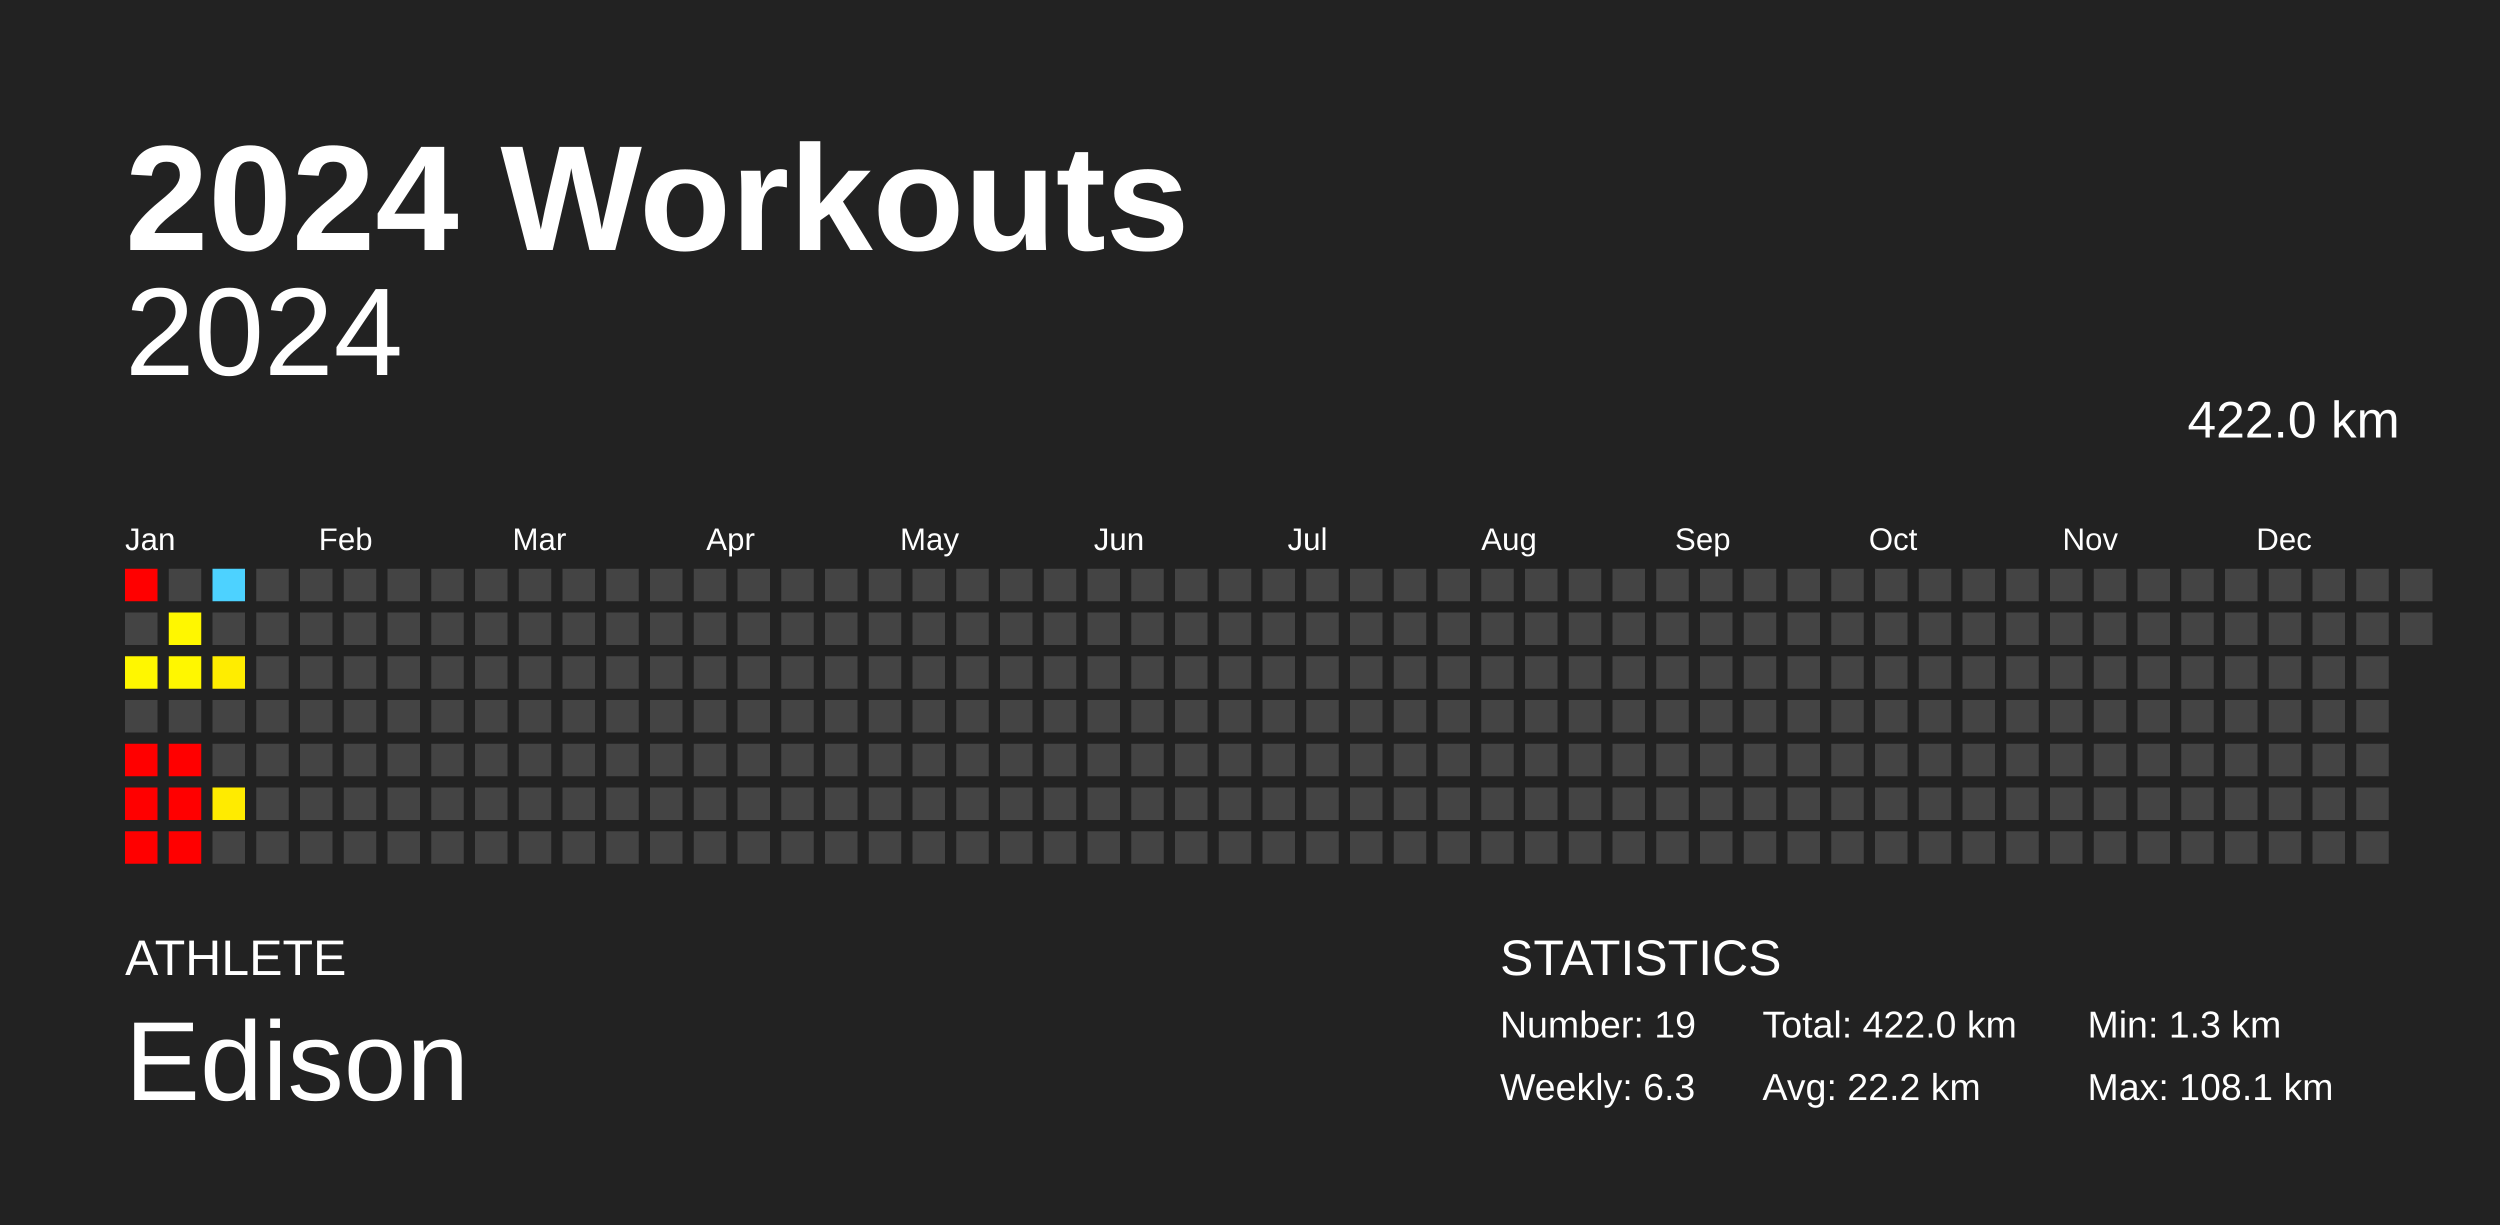
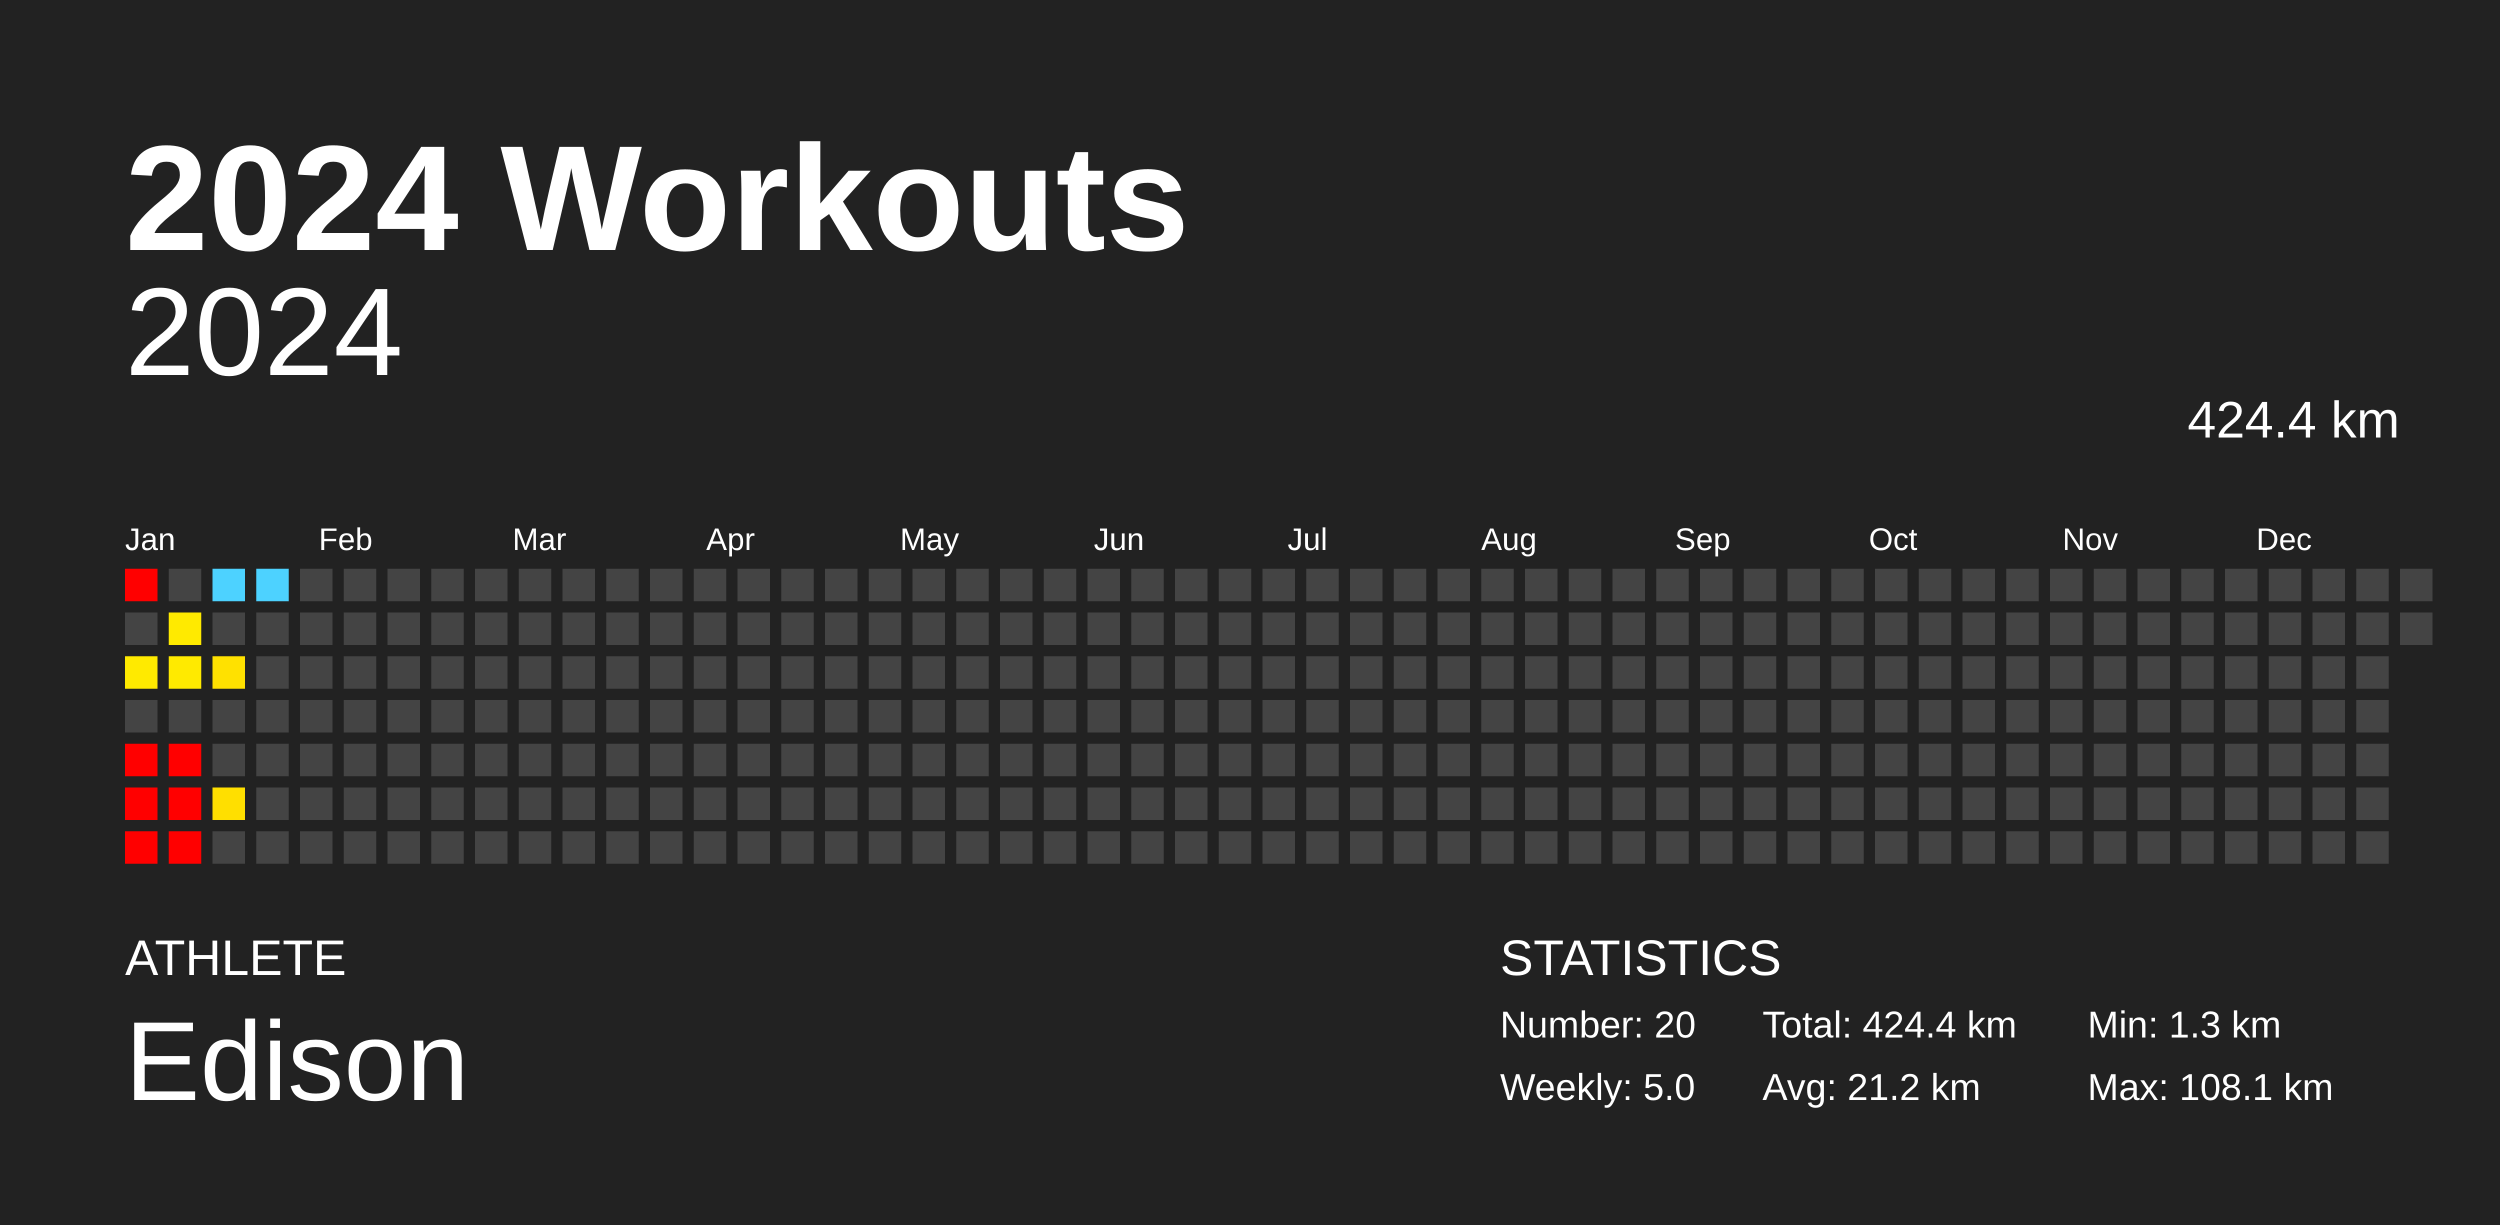
<svg xmlns="http://www.w3.org/2000/svg" baseProfile="full" height="98mm" version="1.1" viewBox="0,0,200,98" width="200mm">
  <defs />
  <rect fill="#222222" height="98" width="200" x="0" y="0" />
  <text fill="#FFFFFF" style="font-size:12px; font-family:Arial; font-weight:bold;" x="10" y="20">2024 Workouts</text>
  <text fill="#FFFFFF" style="font-size:4px; font-family:Arial" x="10" y="78">ATHLETE</text>
  <text fill="#FFFFFF" style="font-size:9px; font-family:Arial" x="10" y="88">Edison</text>
  <text fill="#FFFFFF" style="font-size:4px; font-family:Arial" x="120" y="78">STATISTICS</text>
-   <text fill="#FFFFFF" style="font-size:3px; font-family:Arial" x="120" y="83">Number: 19</text>
-   <text fill="#FFFFFF" style="font-size:3px; font-family:Arial" x="120" y="88">Weekly: 6.3</text>
-   <text fill="#FFFFFF" style="font-size:3px; font-family:Arial" x="141" y="83">Total: 422.0 km</text>
-   <text fill="#FFFFFF" style="font-size:3px; font-family:Arial" x="141" y="88">Avg: 22.2 km</text>
+   <text fill="#FFFFFF" style="font-size:3px; font-family:Arial" x="120" y="83">Number: 20</text>
+   <text fill="#FFFFFF" style="font-size:3px; font-family:Arial" x="120" y="88">Weekly: 5.0</text>
+   <text fill="#FFFFFF" style="font-size:3px; font-family:Arial" x="141" y="83">Total: 424.4 km</text>
+   <text fill="#FFFFFF" style="font-size:3px; font-family:Arial" x="141" y="88">Avg: 21.2 km</text>
  <text fill="#FFFFFF" style="font-size:3px; font-family:Arial" x="167" y="83">Min: 1.3 km</text>
  <text fill="#FFFFFF" style="font-size:3px; font-family:Arial" x="167" y="88">Max: 108.1 km</text>
  <text alignment-baseline="hanging" fill="#FFFFFF" style="font-size:10.0px; font-family:Arial;" x="10" y="30">2024</text>
-   <text alignment-baseline="hanging" fill="#FFFFFF" style="font-size:4.125px; font-family:Arial;" x="175" y="35">422.0 km</text>
+   <text alignment-baseline="hanging" fill="#FFFFFF" style="font-size:4.125px; font-family:Arial;" x="175" y="35">424.4 km</text>
  <text fill="#FFFFFF" style="font-size:2.5px; font-family:Arial" x="10.0" y="44">Jan</text>
  <text fill="#FFFFFF" style="font-size:2.5px; font-family:Arial" x="25.5" y="44">Feb</text>
  <text fill="#FFFFFF" style="font-size:2.5px; font-family:Arial" x="41.0" y="44">Mar</text>
  <text fill="#FFFFFF" style="font-size:2.5px; font-family:Arial" x="56.5" y="44">Apr</text>
  <text fill="#FFFFFF" style="font-size:2.5px; font-family:Arial" x="72.0" y="44">May</text>
  <text fill="#FFFFFF" style="font-size:2.5px; font-family:Arial" x="87.5" y="44">Jun</text>
  <text fill="#FFFFFF" style="font-size:2.5px; font-family:Arial" x="103.0" y="44">Jul</text>
  <text fill="#FFFFFF" style="font-size:2.5px; font-family:Arial" x="118.5" y="44">Aug</text>
  <text fill="#FFFFFF" style="font-size:2.5px; font-family:Arial" x="134.0" y="44">Sep</text>
  <text fill="#FFFFFF" style="font-size:2.5px; font-family:Arial" x="149.5" y="44">Oct</text>
  <text fill="#FFFFFF" style="font-size:2.5px; font-family:Arial" x="165.0" y="44">Nov</text>
  <text fill="#FFFFFF" style="font-size:2.5px; font-family:Arial" x="180.5" y="44">Dec</text>
  <rect fill="red" height="2.6" width="2.6" x="10.0" y="45.5" />
  <rect fill="#444444" height="2.6" width="2.6" x="10.0" y="49.0" />
-   <rect fill="#fff700" height="2.6" width="2.6" x="10.0" y="52.5" />
+   <rect fill="#ffea00" height="2.6" width="2.6" x="10.0" y="52.5" />
  <rect fill="#444444" height="2.6" width="2.6" x="10.0" y="56.0" />
  <rect fill="red" height="2.6" width="2.6" x="10.0" y="59.5" />
  <rect fill="red" height="2.6" width="2.6" x="10.0" y="63.0" />
  <rect fill="red" height="2.6" width="2.6" x="10.0" y="66.5" />
  <rect fill="#444444" height="2.6" width="2.6" x="13.5" y="45.5" />
-   <rect fill="#fff700" height="2.6" width="2.6" x="13.5" y="49.0" />
-   <rect fill="#fff700" height="2.6" width="2.6" x="13.5" y="52.5" />
+   <rect fill="#ffea00" height="2.6" width="2.6" x="13.5" y="49.0" />
+   <rect fill="#ffea00" height="2.6" width="2.6" x="13.5" y="52.5" />
  <rect fill="#444444" height="2.6" width="2.6" x="13.5" y="56.0" />
  <rect fill="red" height="2.6" width="2.6" x="13.5" y="59.5" />
  <rect fill="red" height="2.6" width="2.6" x="13.5" y="63.0" />
  <rect fill="red" height="2.6" width="2.6" x="13.5" y="66.5" />
  <rect fill="#4dd2ff" height="2.6" width="2.6" x="17.0" y="45.5" />
  <rect fill="#444444" height="2.6" width="2.6" x="17.0" y="49.0" />
-   <rect fill="#ffed00" height="2.6" width="2.6" x="17.0" y="52.5" />
+   <rect fill="#ffe100" height="2.6" width="2.6" x="17.0" y="52.5" />
  <rect fill="#444444" height="2.6" width="2.6" x="17.0" y="56.0" />
  <rect fill="#444444" height="2.6" width="2.6" x="17.0" y="59.5" />
-   <rect fill="#ffeb00" height="2.6" width="2.6" x="17.0" y="63.0" />
+   <rect fill="#ffdf00" height="2.6" width="2.6" x="17.0" y="63.0" />
  <rect fill="#444444" height="2.6" width="2.6" x="17.0" y="66.5" />
-   <rect fill="#444444" height="2.6" width="2.6" x="20.5" y="45.5" />
+   <rect fill="#4dd2ff" height="2.6" width="2.6" x="20.5" y="45.5" />
  <rect fill="#444444" height="2.6" width="2.6" x="20.5" y="49.0" />
  <rect fill="#444444" height="2.6" width="2.6" x="20.5" y="52.5" />
  <rect fill="#444444" height="2.6" width="2.6" x="20.5" y="56.0" />
  <rect fill="#444444" height="2.6" width="2.6" x="20.5" y="59.5" />
  <rect fill="#444444" height="2.6" width="2.6" x="20.5" y="63.0" />
  <rect fill="#444444" height="2.6" width="2.6" x="20.5" y="66.5" />
  <rect fill="#444444" height="2.6" width="2.6" x="24.0" y="45.5" />
  <rect fill="#444444" height="2.6" width="2.6" x="24.0" y="49.0" />
  <rect fill="#444444" height="2.6" width="2.6" x="24.0" y="52.5" />
  <rect fill="#444444" height="2.6" width="2.6" x="24.0" y="56.0" />
  <rect fill="#444444" height="2.6" width="2.6" x="24.0" y="59.5" />
  <rect fill="#444444" height="2.6" width="2.6" x="24.0" y="63.0" />
  <rect fill="#444444" height="2.6" width="2.6" x="24.0" y="66.5" />
  <rect fill="#444444" height="2.6" width="2.6" x="27.5" y="45.5" />
  <rect fill="#444444" height="2.6" width="2.6" x="27.5" y="49.0" />
  <rect fill="#444444" height="2.6" width="2.6" x="27.5" y="52.5" />
  <rect fill="#444444" height="2.6" width="2.6" x="27.5" y="56.0" />
  <rect fill="#444444" height="2.6" width="2.6" x="27.5" y="59.5" />
  <rect fill="#444444" height="2.6" width="2.6" x="27.5" y="63.0" />
  <rect fill="#444444" height="2.6" width="2.6" x="27.5" y="66.5" />
  <rect fill="#444444" height="2.6" width="2.6" x="31.0" y="45.5" />
  <rect fill="#444444" height="2.6" width="2.6" x="31.0" y="49.0" />
  <rect fill="#444444" height="2.6" width="2.6" x="31.0" y="52.5" />
  <rect fill="#444444" height="2.6" width="2.6" x="31.0" y="56.0" />
  <rect fill="#444444" height="2.6" width="2.6" x="31.0" y="59.5" />
  <rect fill="#444444" height="2.6" width="2.6" x="31.0" y="63.0" />
  <rect fill="#444444" height="2.6" width="2.6" x="31.0" y="66.5" />
  <rect fill="#444444" height="2.6" width="2.6" x="34.5" y="45.5" />
  <rect fill="#444444" height="2.6" width="2.6" x="34.5" y="49.0" />
  <rect fill="#444444" height="2.6" width="2.6" x="34.5" y="52.5" />
  <rect fill="#444444" height="2.6" width="2.6" x="34.5" y="56.0" />
  <rect fill="#444444" height="2.6" width="2.6" x="34.5" y="59.5" />
  <rect fill="#444444" height="2.6" width="2.6" x="34.5" y="63.0" />
  <rect fill="#444444" height="2.6" width="2.6" x="34.5" y="66.5" />
  <rect fill="#444444" height="2.6" width="2.6" x="38.0" y="45.5" />
  <rect fill="#444444" height="2.6" width="2.6" x="38.0" y="49.0" />
  <rect fill="#444444" height="2.6" width="2.6" x="38.0" y="52.5" />
  <rect fill="#444444" height="2.6" width="2.6" x="38.0" y="56.0" />
  <rect fill="#444444" height="2.6" width="2.6" x="38.0" y="59.5" />
  <rect fill="#444444" height="2.6" width="2.6" x="38.0" y="63.0" />
  <rect fill="#444444" height="2.6" width="2.6" x="38.0" y="66.5" />
  <rect fill="#444444" height="2.6" width="2.6" x="41.5" y="45.5" />
  <rect fill="#444444" height="2.6" width="2.6" x="41.5" y="49.0" />
  <rect fill="#444444" height="2.6" width="2.6" x="41.5" y="52.5" />
  <rect fill="#444444" height="2.6" width="2.6" x="41.5" y="56.0" />
  <rect fill="#444444" height="2.6" width="2.6" x="41.5" y="59.5" />
  <rect fill="#444444" height="2.6" width="2.6" x="41.5" y="63.0" />
  <rect fill="#444444" height="2.6" width="2.6" x="41.5" y="66.5" />
  <rect fill="#444444" height="2.6" width="2.6" x="45.0" y="45.5" />
  <rect fill="#444444" height="2.6" width="2.6" x="45.0" y="49.0" />
  <rect fill="#444444" height="2.6" width="2.6" x="45.0" y="52.5" />
  <rect fill="#444444" height="2.6" width="2.6" x="45.0" y="56.0" />
  <rect fill="#444444" height="2.6" width="2.6" x="45.0" y="59.5" />
  <rect fill="#444444" height="2.6" width="2.6" x="45.0" y="63.0" />
  <rect fill="#444444" height="2.6" width="2.6" x="45.0" y="66.5" />
  <rect fill="#444444" height="2.6" width="2.6" x="48.5" y="45.5" />
  <rect fill="#444444" height="2.6" width="2.6" x="48.5" y="49.0" />
  <rect fill="#444444" height="2.6" width="2.6" x="48.5" y="52.5" />
  <rect fill="#444444" height="2.6" width="2.6" x="48.5" y="56.0" />
  <rect fill="#444444" height="2.6" width="2.6" x="48.5" y="59.5" />
  <rect fill="#444444" height="2.6" width="2.6" x="48.5" y="63.0" />
  <rect fill="#444444" height="2.6" width="2.6" x="48.5" y="66.5" />
  <rect fill="#444444" height="2.6" width="2.6" x="52.0" y="45.5" />
  <rect fill="#444444" height="2.6" width="2.6" x="52.0" y="49.0" />
  <rect fill="#444444" height="2.6" width="2.6" x="52.0" y="52.5" />
  <rect fill="#444444" height="2.6" width="2.6" x="52.0" y="56.0" />
  <rect fill="#444444" height="2.6" width="2.6" x="52.0" y="59.5" />
  <rect fill="#444444" height="2.6" width="2.6" x="52.0" y="63.0" />
  <rect fill="#444444" height="2.6" width="2.6" x="52.0" y="66.5" />
  <rect fill="#444444" height="2.6" width="2.6" x="55.5" y="45.5" />
  <rect fill="#444444" height="2.6" width="2.6" x="55.5" y="49.0" />
  <rect fill="#444444" height="2.6" width="2.6" x="55.5" y="52.5" />
  <rect fill="#444444" height="2.6" width="2.6" x="55.5" y="56.0" />
  <rect fill="#444444" height="2.6" width="2.6" x="55.5" y="59.5" />
  <rect fill="#444444" height="2.6" width="2.6" x="55.5" y="63.0" />
  <rect fill="#444444" height="2.6" width="2.6" x="55.5" y="66.5" />
  <rect fill="#444444" height="2.6" width="2.6" x="59.0" y="45.5" />
  <rect fill="#444444" height="2.6" width="2.6" x="59.0" y="49.0" />
  <rect fill="#444444" height="2.6" width="2.6" x="59.0" y="52.5" />
  <rect fill="#444444" height="2.6" width="2.6" x="59.0" y="56.0" />
  <rect fill="#444444" height="2.6" width="2.6" x="59.0" y="59.5" />
  <rect fill="#444444" height="2.6" width="2.6" x="59.0" y="63.0" />
  <rect fill="#444444" height="2.6" width="2.6" x="59.0" y="66.5" />
  <rect fill="#444444" height="2.6" width="2.6" x="62.5" y="45.5" />
  <rect fill="#444444" height="2.6" width="2.6" x="62.5" y="49.0" />
  <rect fill="#444444" height="2.6" width="2.6" x="62.5" y="52.5" />
  <rect fill="#444444" height="2.6" width="2.6" x="62.5" y="56.0" />
  <rect fill="#444444" height="2.6" width="2.6" x="62.5" y="59.5" />
  <rect fill="#444444" height="2.6" width="2.6" x="62.5" y="63.0" />
  <rect fill="#444444" height="2.6" width="2.6" x="62.5" y="66.5" />
  <rect fill="#444444" height="2.6" width="2.6" x="66.0" y="45.5" />
  <rect fill="#444444" height="2.6" width="2.6" x="66.0" y="49.0" />
  <rect fill="#444444" height="2.6" width="2.6" x="66.0" y="52.5" />
  <rect fill="#444444" height="2.6" width="2.6" x="66.0" y="56.0" />
  <rect fill="#444444" height="2.6" width="2.6" x="66.0" y="59.5" />
  <rect fill="#444444" height="2.6" width="2.6" x="66.0" y="63.0" />
  <rect fill="#444444" height="2.6" width="2.6" x="66.0" y="66.5" />
  <rect fill="#444444" height="2.6" width="2.6" x="69.5" y="45.5" />
  <rect fill="#444444" height="2.6" width="2.6" x="69.5" y="49.0" />
  <rect fill="#444444" height="2.6" width="2.6" x="69.5" y="52.5" />
  <rect fill="#444444" height="2.6" width="2.6" x="69.5" y="56.0" />
  <rect fill="#444444" height="2.6" width="2.6" x="69.5" y="59.5" />
  <rect fill="#444444" height="2.6" width="2.6" x="69.5" y="63.0" />
  <rect fill="#444444" height="2.6" width="2.6" x="69.5" y="66.5" />
  <rect fill="#444444" height="2.6" width="2.6" x="73.0" y="45.5" />
  <rect fill="#444444" height="2.6" width="2.6" x="73.0" y="49.0" />
  <rect fill="#444444" height="2.6" width="2.6" x="73.0" y="52.5" />
  <rect fill="#444444" height="2.6" width="2.6" x="73.0" y="56.0" />
  <rect fill="#444444" height="2.6" width="2.6" x="73.0" y="59.5" />
  <rect fill="#444444" height="2.6" width="2.6" x="73.0" y="63.0" />
  <rect fill="#444444" height="2.6" width="2.6" x="73.0" y="66.5" />
  <rect fill="#444444" height="2.6" width="2.6" x="76.5" y="45.5" />
  <rect fill="#444444" height="2.6" width="2.6" x="76.5" y="49.0" />
  <rect fill="#444444" height="2.6" width="2.6" x="76.5" y="52.5" />
  <rect fill="#444444" height="2.6" width="2.6" x="76.5" y="56.0" />
  <rect fill="#444444" height="2.6" width="2.6" x="76.5" y="59.5" />
  <rect fill="#444444" height="2.6" width="2.6" x="76.5" y="63.0" />
  <rect fill="#444444" height="2.6" width="2.6" x="76.5" y="66.5" />
  <rect fill="#444444" height="2.6" width="2.6" x="80.0" y="45.5" />
  <rect fill="#444444" height="2.6" width="2.6" x="80.0" y="49.0" />
  <rect fill="#444444" height="2.6" width="2.6" x="80.0" y="52.5" />
  <rect fill="#444444" height="2.6" width="2.6" x="80.0" y="56.0" />
  <rect fill="#444444" height="2.6" width="2.6" x="80.0" y="59.5" />
  <rect fill="#444444" height="2.6" width="2.6" x="80.0" y="63.0" />
  <rect fill="#444444" height="2.6" width="2.6" x="80.0" y="66.5" />
  <rect fill="#444444" height="2.6" width="2.6" x="83.5" y="45.5" />
  <rect fill="#444444" height="2.6" width="2.6" x="83.5" y="49.0" />
  <rect fill="#444444" height="2.6" width="2.6" x="83.5" y="52.5" />
  <rect fill="#444444" height="2.6" width="2.6" x="83.5" y="56.0" />
  <rect fill="#444444" height="2.6" width="2.6" x="83.5" y="59.5" />
  <rect fill="#444444" height="2.6" width="2.6" x="83.5" y="63.0" />
  <rect fill="#444444" height="2.6" width="2.6" x="83.5" y="66.5" />
  <rect fill="#444444" height="2.6" width="2.6" x="87.0" y="45.5" />
  <rect fill="#444444" height="2.6" width="2.6" x="87.0" y="49.0" />
  <rect fill="#444444" height="2.6" width="2.6" x="87.0" y="52.5" />
  <rect fill="#444444" height="2.6" width="2.6" x="87.0" y="56.0" />
  <rect fill="#444444" height="2.6" width="2.6" x="87.0" y="59.5" />
  <rect fill="#444444" height="2.6" width="2.6" x="87.0" y="63.0" />
  <rect fill="#444444" height="2.6" width="2.6" x="87.0" y="66.5" />
  <rect fill="#444444" height="2.6" width="2.6" x="90.5" y="45.5" />
  <rect fill="#444444" height="2.6" width="2.6" x="90.5" y="49.0" />
  <rect fill="#444444" height="2.6" width="2.6" x="90.5" y="52.5" />
  <rect fill="#444444" height="2.6" width="2.6" x="90.5" y="56.0" />
  <rect fill="#444444" height="2.6" width="2.6" x="90.5" y="59.5" />
  <rect fill="#444444" height="2.6" width="2.6" x="90.5" y="63.0" />
  <rect fill="#444444" height="2.6" width="2.6" x="90.5" y="66.5" />
  <rect fill="#444444" height="2.6" width="2.6" x="94.0" y="45.5" />
  <rect fill="#444444" height="2.6" width="2.6" x="94.0" y="49.0" />
  <rect fill="#444444" height="2.6" width="2.6" x="94.0" y="52.5" />
  <rect fill="#444444" height="2.6" width="2.6" x="94.0" y="56.0" />
  <rect fill="#444444" height="2.6" width="2.6" x="94.0" y="59.5" />
  <rect fill="#444444" height="2.6" width="2.6" x="94.0" y="63.0" />
  <rect fill="#444444" height="2.6" width="2.6" x="94.0" y="66.5" />
  <rect fill="#444444" height="2.6" width="2.6" x="97.5" y="45.5" />
  <rect fill="#444444" height="2.6" width="2.6" x="97.5" y="49.0" />
  <rect fill="#444444" height="2.6" width="2.6" x="97.5" y="52.5" />
  <rect fill="#444444" height="2.6" width="2.6" x="97.5" y="56.0" />
  <rect fill="#444444" height="2.6" width="2.6" x="97.5" y="59.5" />
  <rect fill="#444444" height="2.6" width="2.6" x="97.5" y="63.0" />
  <rect fill="#444444" height="2.6" width="2.6" x="97.5" y="66.5" />
  <rect fill="#444444" height="2.6" width="2.6" x="101.0" y="45.5" />
  <rect fill="#444444" height="2.6" width="2.6" x="101.0" y="49.0" />
  <rect fill="#444444" height="2.6" width="2.6" x="101.0" y="52.5" />
  <rect fill="#444444" height="2.6" width="2.6" x="101.0" y="56.0" />
  <rect fill="#444444" height="2.6" width="2.6" x="101.0" y="59.5" />
  <rect fill="#444444" height="2.6" width="2.6" x="101.0" y="63.0" />
  <rect fill="#444444" height="2.6" width="2.6" x="101.0" y="66.5" />
  <rect fill="#444444" height="2.6" width="2.6" x="104.5" y="45.5" />
  <rect fill="#444444" height="2.6" width="2.6" x="104.5" y="49.0" />
  <rect fill="#444444" height="2.6" width="2.6" x="104.5" y="52.5" />
  <rect fill="#444444" height="2.6" width="2.6" x="104.5" y="56.0" />
  <rect fill="#444444" height="2.6" width="2.6" x="104.5" y="59.5" />
  <rect fill="#444444" height="2.6" width="2.6" x="104.5" y="63.0" />
  <rect fill="#444444" height="2.6" width="2.6" x="104.5" y="66.5" />
  <rect fill="#444444" height="2.6" width="2.6" x="108.0" y="45.5" />
  <rect fill="#444444" height="2.6" width="2.6" x="108.0" y="49.0" />
  <rect fill="#444444" height="2.6" width="2.6" x="108.0" y="52.5" />
  <rect fill="#444444" height="2.6" width="2.6" x="108.0" y="56.0" />
  <rect fill="#444444" height="2.6" width="2.6" x="108.0" y="59.5" />
  <rect fill="#444444" height="2.6" width="2.6" x="108.0" y="63.0" />
  <rect fill="#444444" height="2.6" width="2.6" x="108.0" y="66.5" />
  <rect fill="#444444" height="2.6" width="2.6" x="111.5" y="45.5" />
  <rect fill="#444444" height="2.6" width="2.6" x="111.5" y="49.0" />
  <rect fill="#444444" height="2.6" width="2.6" x="111.5" y="52.5" />
  <rect fill="#444444" height="2.6" width="2.6" x="111.5" y="56.0" />
  <rect fill="#444444" height="2.6" width="2.6" x="111.5" y="59.5" />
  <rect fill="#444444" height="2.6" width="2.6" x="111.5" y="63.0" />
  <rect fill="#444444" height="2.6" width="2.6" x="111.5" y="66.5" />
  <rect fill="#444444" height="2.6" width="2.6" x="115.0" y="45.5" />
  <rect fill="#444444" height="2.6" width="2.6" x="115.0" y="49.0" />
  <rect fill="#444444" height="2.6" width="2.6" x="115.0" y="52.5" />
  <rect fill="#444444" height="2.6" width="2.6" x="115.0" y="56.0" />
  <rect fill="#444444" height="2.6" width="2.6" x="115.0" y="59.5" />
  <rect fill="#444444" height="2.6" width="2.6" x="115.0" y="63.0" />
  <rect fill="#444444" height="2.6" width="2.6" x="115.0" y="66.5" />
  <rect fill="#444444" height="2.6" width="2.6" x="118.5" y="45.5" />
  <rect fill="#444444" height="2.6" width="2.6" x="118.5" y="49.0" />
  <rect fill="#444444" height="2.6" width="2.6" x="118.5" y="52.5" />
  <rect fill="#444444" height="2.6" width="2.6" x="118.5" y="56.0" />
  <rect fill="#444444" height="2.6" width="2.6" x="118.5" y="59.5" />
  <rect fill="#444444" height="2.6" width="2.6" x="118.5" y="63.0" />
  <rect fill="#444444" height="2.6" width="2.6" x="118.5" y="66.5" />
  <rect fill="#444444" height="2.6" width="2.6" x="122.0" y="45.5" />
  <rect fill="#444444" height="2.6" width="2.6" x="122.0" y="49.0" />
  <rect fill="#444444" height="2.6" width="2.6" x="122.0" y="52.5" />
  <rect fill="#444444" height="2.6" width="2.6" x="122.0" y="56.0" />
  <rect fill="#444444" height="2.6" width="2.6" x="122.0" y="59.5" />
  <rect fill="#444444" height="2.6" width="2.6" x="122.0" y="63.0" />
  <rect fill="#444444" height="2.6" width="2.6" x="122.0" y="66.5" />
  <rect fill="#444444" height="2.6" width="2.6" x="125.5" y="45.5" />
  <rect fill="#444444" height="2.6" width="2.6" x="125.5" y="49.0" />
  <rect fill="#444444" height="2.6" width="2.6" x="125.5" y="52.5" />
  <rect fill="#444444" height="2.6" width="2.6" x="125.5" y="56.0" />
  <rect fill="#444444" height="2.6" width="2.6" x="125.5" y="59.5" />
  <rect fill="#444444" height="2.6" width="2.6" x="125.5" y="63.0" />
  <rect fill="#444444" height="2.6" width="2.6" x="125.5" y="66.5" />
  <rect fill="#444444" height="2.6" width="2.6" x="129.0" y="45.5" />
  <rect fill="#444444" height="2.6" width="2.6" x="129.0" y="49.0" />
  <rect fill="#444444" height="2.6" width="2.6" x="129.0" y="52.5" />
  <rect fill="#444444" height="2.6" width="2.6" x="129.0" y="56.0" />
  <rect fill="#444444" height="2.6" width="2.6" x="129.0" y="59.5" />
  <rect fill="#444444" height="2.6" width="2.6" x="129.0" y="63.0" />
  <rect fill="#444444" height="2.6" width="2.6" x="129.0" y="66.5" />
  <rect fill="#444444" height="2.6" width="2.6" x="132.5" y="45.5" />
  <rect fill="#444444" height="2.6" width="2.6" x="132.5" y="49.0" />
  <rect fill="#444444" height="2.6" width="2.6" x="132.5" y="52.5" />
  <rect fill="#444444" height="2.6" width="2.6" x="132.5" y="56.0" />
  <rect fill="#444444" height="2.6" width="2.6" x="132.5" y="59.5" />
  <rect fill="#444444" height="2.6" width="2.6" x="132.5" y="63.0" />
  <rect fill="#444444" height="2.6" width="2.6" x="132.5" y="66.5" />
  <rect fill="#444444" height="2.6" width="2.6" x="136.0" y="45.5" />
  <rect fill="#444444" height="2.6" width="2.6" x="136.0" y="49.0" />
  <rect fill="#444444" height="2.6" width="2.6" x="136.0" y="52.5" />
  <rect fill="#444444" height="2.6" width="2.6" x="136.0" y="56.0" />
  <rect fill="#444444" height="2.6" width="2.6" x="136.0" y="59.5" />
  <rect fill="#444444" height="2.6" width="2.6" x="136.0" y="63.0" />
  <rect fill="#444444" height="2.6" width="2.6" x="136.0" y="66.5" />
  <rect fill="#444444" height="2.6" width="2.6" x="139.5" y="45.5" />
  <rect fill="#444444" height="2.6" width="2.6" x="139.5" y="49.0" />
  <rect fill="#444444" height="2.6" width="2.6" x="139.5" y="52.5" />
  <rect fill="#444444" height="2.6" width="2.6" x="139.5" y="56.0" />
  <rect fill="#444444" height="2.6" width="2.6" x="139.5" y="59.5" />
  <rect fill="#444444" height="2.6" width="2.6" x="139.5" y="63.0" />
  <rect fill="#444444" height="2.6" width="2.6" x="139.5" y="66.5" />
  <rect fill="#444444" height="2.6" width="2.6" x="143.0" y="45.5" />
  <rect fill="#444444" height="2.6" width="2.6" x="143.0" y="49.0" />
  <rect fill="#444444" height="2.6" width="2.6" x="143.0" y="52.5" />
  <rect fill="#444444" height="2.6" width="2.6" x="143.0" y="56.0" />
  <rect fill="#444444" height="2.6" width="2.6" x="143.0" y="59.5" />
  <rect fill="#444444" height="2.6" width="2.6" x="143.0" y="63.0" />
  <rect fill="#444444" height="2.6" width="2.6" x="143.0" y="66.5" />
  <rect fill="#444444" height="2.6" width="2.6" x="146.5" y="45.5" />
  <rect fill="#444444" height="2.6" width="2.6" x="146.5" y="49.0" />
  <rect fill="#444444" height="2.6" width="2.6" x="146.5" y="52.5" />
  <rect fill="#444444" height="2.6" width="2.6" x="146.5" y="56.0" />
  <rect fill="#444444" height="2.6" width="2.6" x="146.5" y="59.5" />
  <rect fill="#444444" height="2.6" width="2.6" x="146.5" y="63.0" />
  <rect fill="#444444" height="2.6" width="2.6" x="146.5" y="66.5" />
  <rect fill="#444444" height="2.6" width="2.6" x="150.0" y="45.5" />
  <rect fill="#444444" height="2.6" width="2.6" x="150.0" y="49.0" />
  <rect fill="#444444" height="2.6" width="2.6" x="150.0" y="52.5" />
  <rect fill="#444444" height="2.6" width="2.6" x="150.0" y="56.0" />
  <rect fill="#444444" height="2.6" width="2.6" x="150.0" y="59.5" />
  <rect fill="#444444" height="2.6" width="2.6" x="150.0" y="63.0" />
  <rect fill="#444444" height="2.6" width="2.6" x="150.0" y="66.5" />
  <rect fill="#444444" height="2.6" width="2.6" x="153.5" y="45.5" />
  <rect fill="#444444" height="2.6" width="2.6" x="153.5" y="49.0" />
  <rect fill="#444444" height="2.6" width="2.6" x="153.5" y="52.5" />
  <rect fill="#444444" height="2.6" width="2.6" x="153.5" y="56.0" />
  <rect fill="#444444" height="2.6" width="2.6" x="153.5" y="59.5" />
  <rect fill="#444444" height="2.6" width="2.6" x="153.5" y="63.0" />
  <rect fill="#444444" height="2.6" width="2.6" x="153.5" y="66.5" />
  <rect fill="#444444" height="2.6" width="2.6" x="157.0" y="45.5" />
  <rect fill="#444444" height="2.6" width="2.6" x="157.0" y="49.0" />
  <rect fill="#444444" height="2.6" width="2.6" x="157.0" y="52.5" />
  <rect fill="#444444" height="2.6" width="2.6" x="157.0" y="56.0" />
  <rect fill="#444444" height="2.6" width="2.6" x="157.0" y="59.5" />
  <rect fill="#444444" height="2.6" width="2.6" x="157.0" y="63.0" />
  <rect fill="#444444" height="2.6" width="2.6" x="157.0" y="66.5" />
  <rect fill="#444444" height="2.6" width="2.6" x="160.5" y="45.5" />
  <rect fill="#444444" height="2.6" width="2.6" x="160.5" y="49.0" />
  <rect fill="#444444" height="2.6" width="2.6" x="160.5" y="52.5" />
  <rect fill="#444444" height="2.6" width="2.6" x="160.5" y="56.0" />
  <rect fill="#444444" height="2.6" width="2.6" x="160.5" y="59.5" />
  <rect fill="#444444" height="2.6" width="2.6" x="160.5" y="63.0" />
  <rect fill="#444444" height="2.6" width="2.6" x="160.5" y="66.5" />
  <rect fill="#444444" height="2.6" width="2.6" x="164.0" y="45.5" />
  <rect fill="#444444" height="2.6" width="2.6" x="164.0" y="49.0" />
  <rect fill="#444444" height="2.6" width="2.6" x="164.0" y="52.5" />
  <rect fill="#444444" height="2.6" width="2.6" x="164.0" y="56.0" />
  <rect fill="#444444" height="2.6" width="2.6" x="164.0" y="59.5" />
  <rect fill="#444444" height="2.6" width="2.6" x="164.0" y="63.0" />
  <rect fill="#444444" height="2.6" width="2.6" x="164.0" y="66.5" />
  <rect fill="#444444" height="2.6" width="2.6" x="167.5" y="45.5" />
  <rect fill="#444444" height="2.6" width="2.6" x="167.5" y="49.0" />
  <rect fill="#444444" height="2.6" width="2.6" x="167.5" y="52.5" />
  <rect fill="#444444" height="2.6" width="2.6" x="167.5" y="56.0" />
  <rect fill="#444444" height="2.6" width="2.6" x="167.5" y="59.5" />
  <rect fill="#444444" height="2.6" width="2.6" x="167.5" y="63.0" />
  <rect fill="#444444" height="2.6" width="2.6" x="167.5" y="66.5" />
  <rect fill="#444444" height="2.6" width="2.6" x="171.0" y="45.5" />
  <rect fill="#444444" height="2.6" width="2.6" x="171.0" y="49.0" />
  <rect fill="#444444" height="2.6" width="2.6" x="171.0" y="52.5" />
  <rect fill="#444444" height="2.6" width="2.6" x="171.0" y="56.0" />
  <rect fill="#444444" height="2.6" width="2.6" x="171.0" y="59.5" />
  <rect fill="#444444" height="2.6" width="2.6" x="171.0" y="63.0" />
  <rect fill="#444444" height="2.6" width="2.6" x="171.0" y="66.5" />
  <rect fill="#444444" height="2.6" width="2.6" x="174.5" y="45.5" />
  <rect fill="#444444" height="2.6" width="2.6" x="174.5" y="49.0" />
  <rect fill="#444444" height="2.6" width="2.6" x="174.5" y="52.5" />
  <rect fill="#444444" height="2.6" width="2.6" x="174.5" y="56.0" />
  <rect fill="#444444" height="2.6" width="2.6" x="174.5" y="59.5" />
  <rect fill="#444444" height="2.6" width="2.6" x="174.5" y="63.0" />
  <rect fill="#444444" height="2.6" width="2.6" x="174.5" y="66.5" />
  <rect fill="#444444" height="2.6" width="2.6" x="178.0" y="45.5" />
  <rect fill="#444444" height="2.6" width="2.6" x="178.0" y="49.0" />
  <rect fill="#444444" height="2.6" width="2.6" x="178.0" y="52.5" />
  <rect fill="#444444" height="2.6" width="2.6" x="178.0" y="56.0" />
  <rect fill="#444444" height="2.6" width="2.6" x="178.0" y="59.5" />
  <rect fill="#444444" height="2.6" width="2.6" x="178.0" y="63.0" />
  <rect fill="#444444" height="2.6" width="2.6" x="178.0" y="66.5" />
  <rect fill="#444444" height="2.6" width="2.6" x="181.5" y="45.5" />
  <rect fill="#444444" height="2.6" width="2.6" x="181.5" y="49.0" />
  <rect fill="#444444" height="2.6" width="2.6" x="181.5" y="52.5" />
  <rect fill="#444444" height="2.6" width="2.6" x="181.5" y="56.0" />
  <rect fill="#444444" height="2.6" width="2.6" x="181.5" y="59.5" />
  <rect fill="#444444" height="2.6" width="2.6" x="181.5" y="63.0" />
  <rect fill="#444444" height="2.6" width="2.6" x="181.5" y="66.5" />
  <rect fill="#444444" height="2.6" width="2.6" x="185.0" y="45.5" />
  <rect fill="#444444" height="2.6" width="2.6" x="185.0" y="49.0" />
  <rect fill="#444444" height="2.6" width="2.6" x="185.0" y="52.5" />
  <rect fill="#444444" height="2.6" width="2.6" x="185.0" y="56.0" />
  <rect fill="#444444" height="2.6" width="2.6" x="185.0" y="59.5" />
  <rect fill="#444444" height="2.6" width="2.6" x="185.0" y="63.0" />
  <rect fill="#444444" height="2.6" width="2.6" x="185.0" y="66.5" />
  <rect fill="#444444" height="2.6" width="2.6" x="188.5" y="45.5" />
  <rect fill="#444444" height="2.6" width="2.6" x="188.5" y="49.0" />
  <rect fill="#444444" height="2.6" width="2.6" x="188.5" y="52.5" />
  <rect fill="#444444" height="2.6" width="2.6" x="188.5" y="56.0" />
  <rect fill="#444444" height="2.6" width="2.6" x="188.5" y="59.5" />
  <rect fill="#444444" height="2.6" width="2.6" x="188.5" y="63.0" />
  <rect fill="#444444" height="2.6" width="2.6" x="188.5" y="66.5" />
  <rect fill="#444444" height="2.6" width="2.6" x="192.0" y="45.5" />
  <rect fill="#444444" height="2.6" width="2.6" x="192.0" y="49.0" />
</svg>
